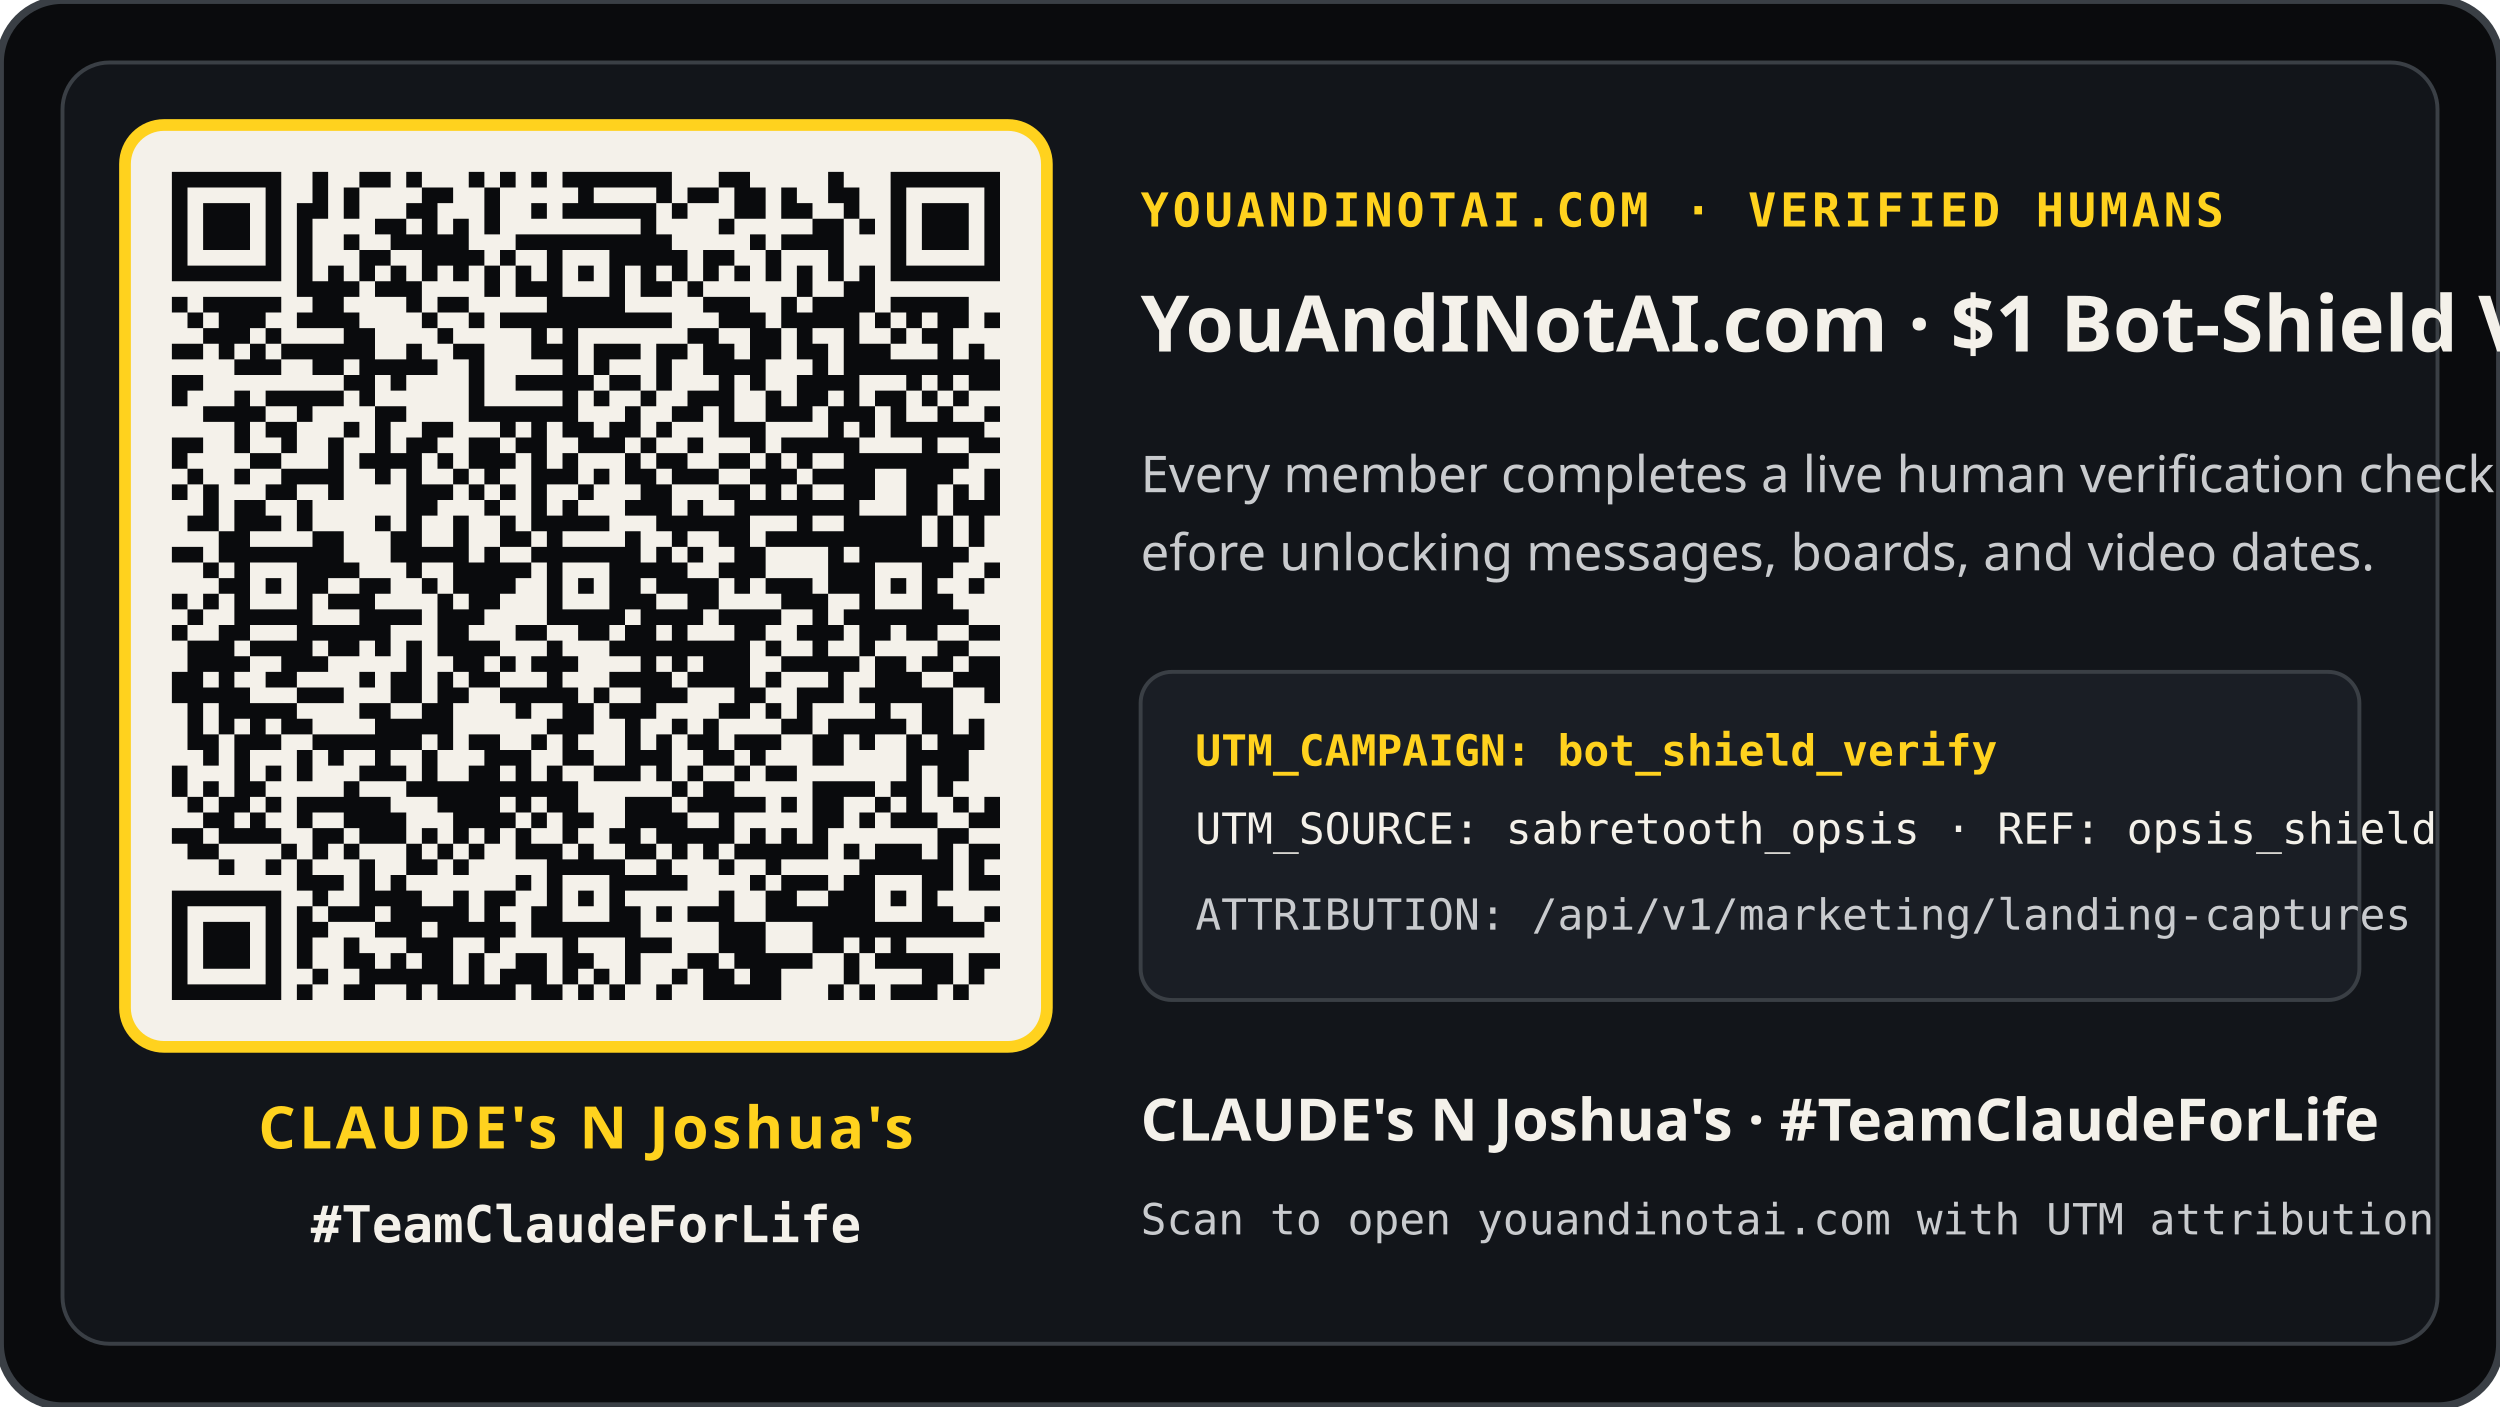
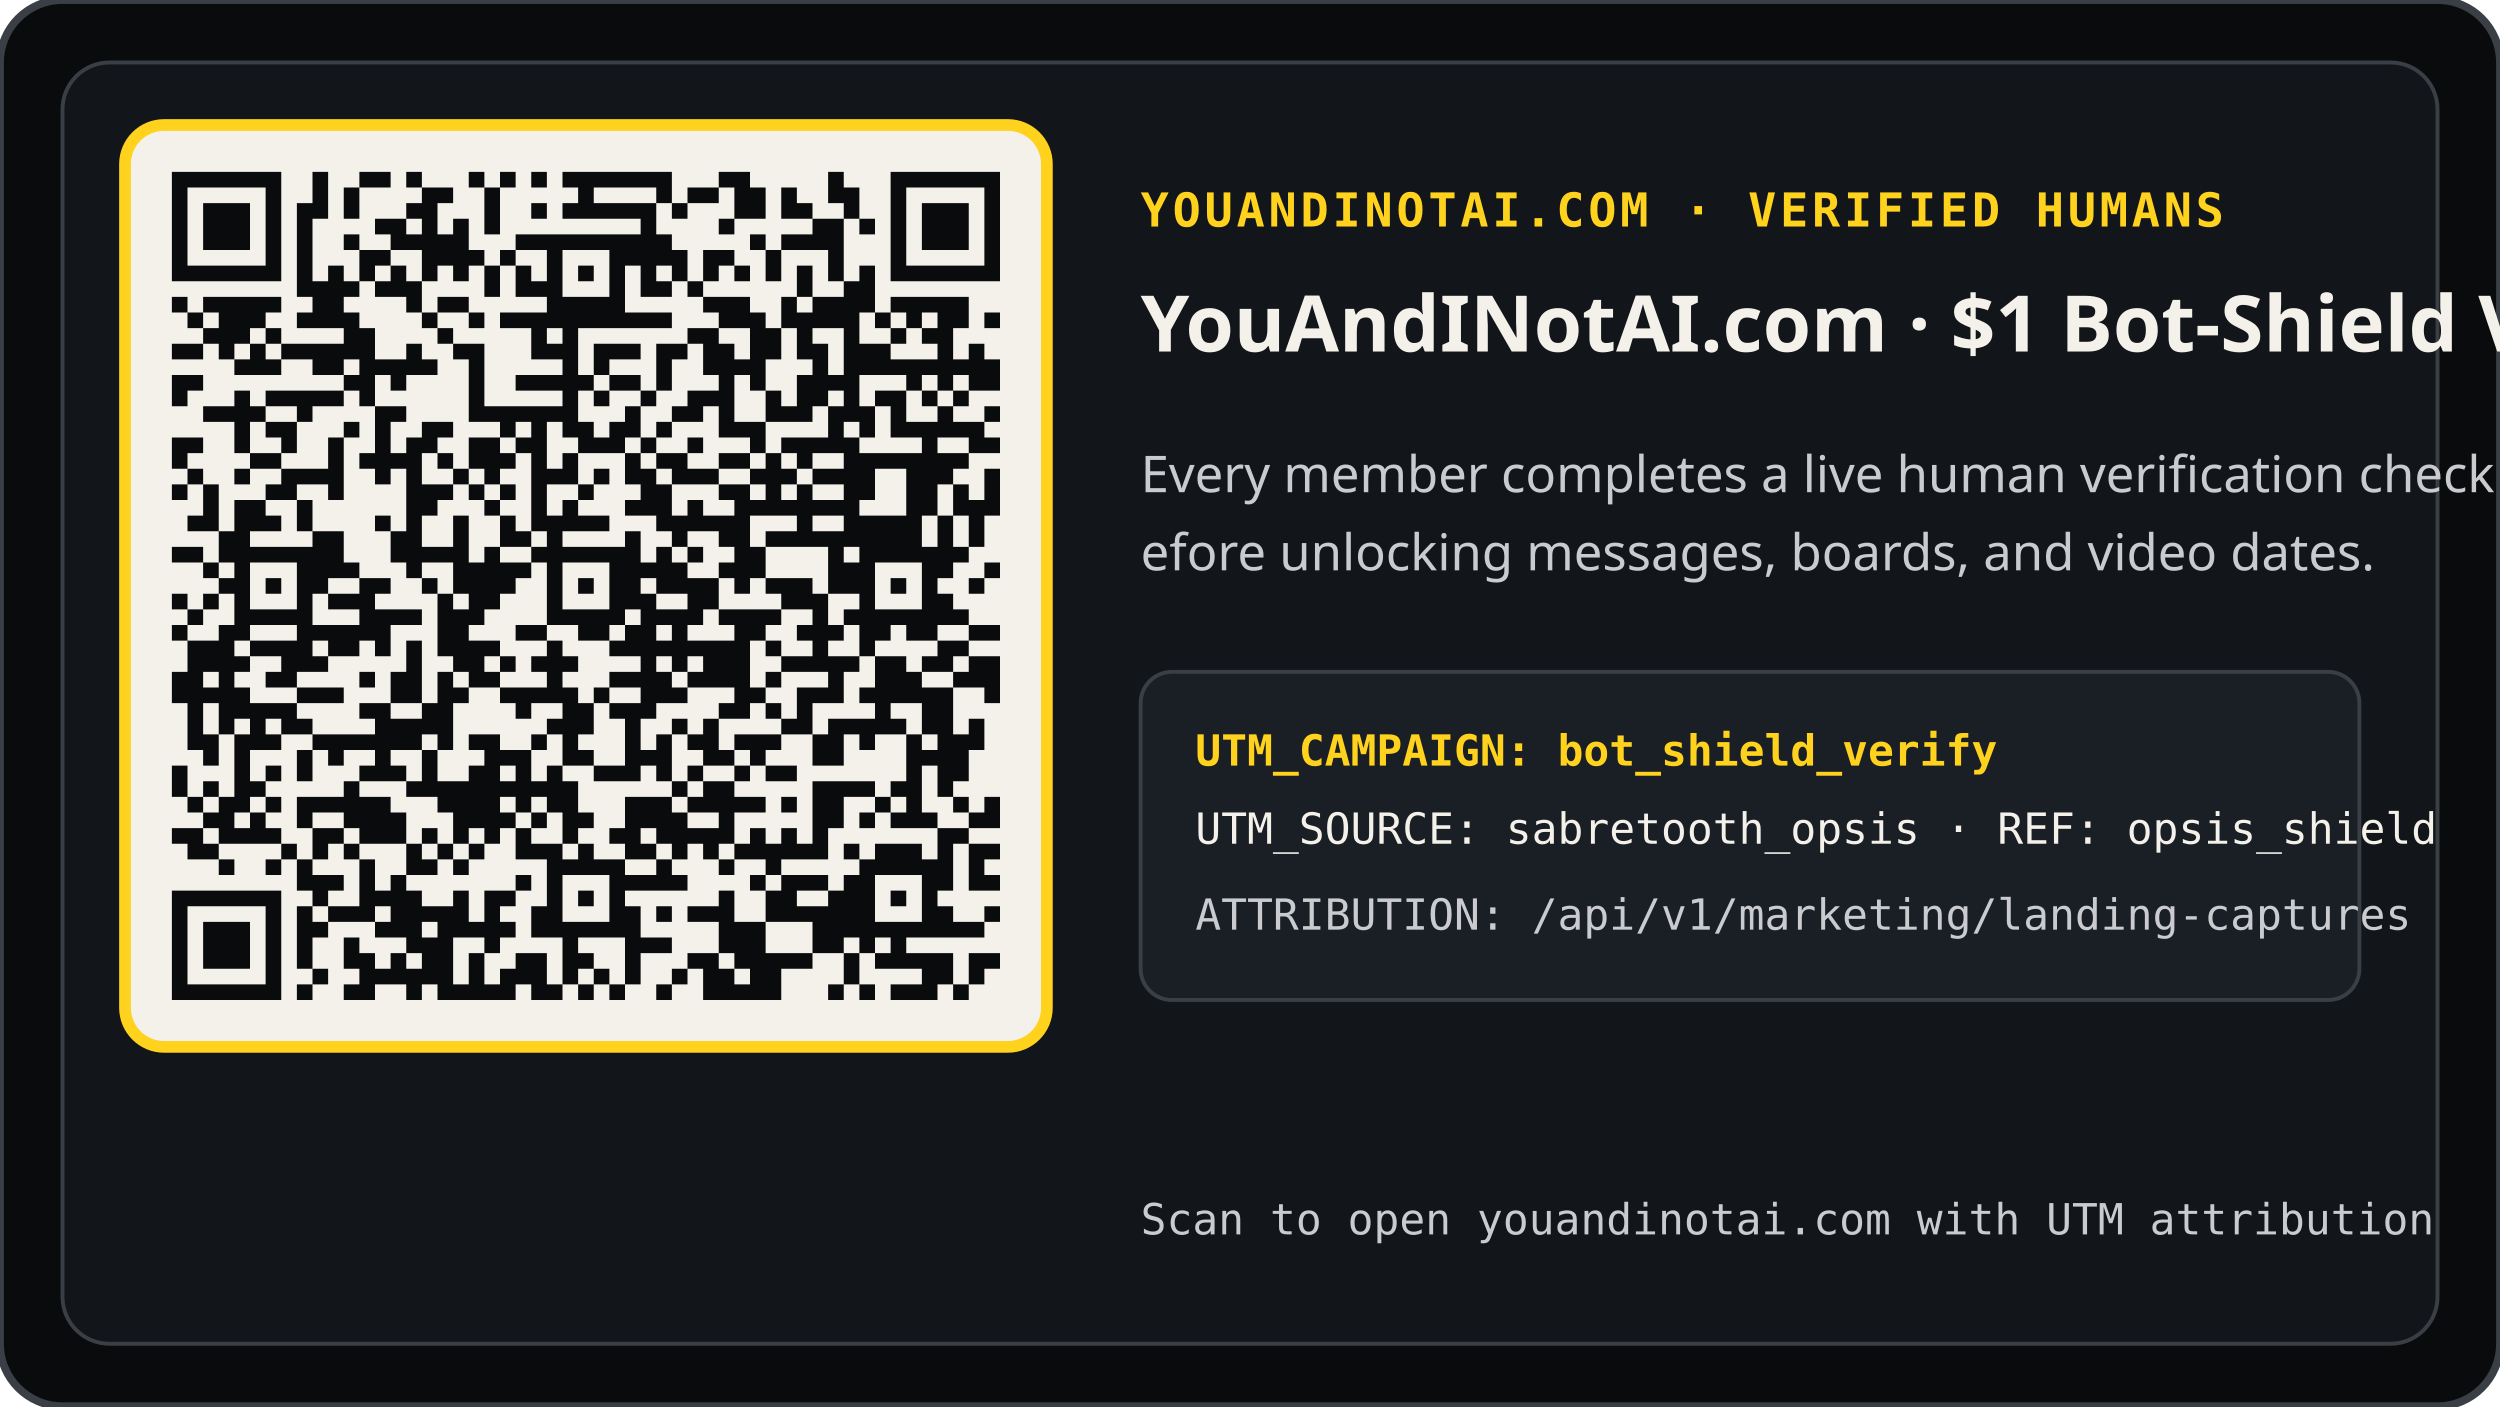
- <svg xmlns="http://www.w3.org/2000/svg" viewBox="0 0 640 360" width="640" height="360" role="img" aria-label="CLAUDE's N Joshua's YouAndINotAI.com · $1 Bot-Shield Verification #TeamClaudeForLife">
+ <svg xmlns="http://www.w3.org/2000/svg" viewBox="0 0 640 360" width="640" height="360" role="img" aria-label="YouAndINotAI.com · $1 Bot-Shield Verification">
  <rect width="640" height="360" rx="16" fill="#0A0B0D" stroke="#3A3F45" stroke-width="2" />
  <rect x="16" y="16" width="608" height="328" rx="12" fill="#12151A" stroke="#3A3F45" stroke-width="1" />
  <rect x="32" y="32" width="236" height="236" rx="10" fill="#F4F1EA" stroke="#FFD21E" stroke-width="3" />
  <svg x="40" y="40" width="220" height="220" viewBox="0 0 55 55">
    <path fill="#F4F1EA" d="M0 0h55v55H0z" />
    <path stroke="#0A0B0D" d="M1 1.5h7m2 0h1m2 0h2m1 0h1m3 0h1m1 0h1m1 0h1m1 0h7m3 0h2m5 0h1m3 0h7M1 2.5h1m5 0h1m2 0h1m1 0h1m4 0h2m2 0h1m5 0h1m4 0h1m1 0h2m1 0h2m1 0h1m2 0h2m2 0h1m5 0h1M1 3.5h1m1 0h3m1 0h1m1 0h2m1 0h1m3 0h2m3 0h1m2 0h1m1 0h6m1 0h1m3 0h2m1 0h2m2 0h1m2 0h1m1 0h3m1 0h1M1 4.5h1m1 0h3m1 0h1m1 0h1m4 0h2m1 0h1m1 0h1m1 0h1m9 0h1m4 0h1m5 0h2m1 0h1m1 0h1m1 0h3m1 0h1M1 5.5h1m1 0h3m1 0h1m1 0h1m2 0h1m2 0h5m3 0h10m5 0h1m1 0h4m3 0h1m1 0h3m1 0h1M1 6.5h1m5 0h1m1 0h1m3 0h2m2 0h4m1 0h1m2 0h1m3 0h5m1 0h2m2 0h1m3 0h1m3 0h1m5 0h1M1 7.5h7m1 0h1m1 0h1m1 0h1m1 0h1m1 0h1m1 0h1m1 0h1m1 0h1m1 0h1m1 0h1m1 0h1m1 0h1m1 0h1m1 0h1m1 0h1m1 0h1m1 0h1m1 0h1m1 0h1m1 0h7M9 8.5h4m1 0h3m4 0h1m1 0h3m3 0h1m1 0h2m1 0h1m6 0h1m2 0h2M1 9.5h1m1 0h5m2 0h2m4 0h1m1 0h2m5 0h5m5 0h3m2 0h1m1 0h4m1 0h5M2 10.5h1m1 0h3m2 0h4m4 0h1m2 0h1m1 0h11m3 0h3m1 0h5m1 0h1m1 0h1m1 0h2m1 0h1M3 11.5h3m1 0h1m4 0h2m4 0h1m5 0h1m1 0h1m7 0h2m2 0h2m1 0h1m2 0h1m2 0h1m1 0h2M1 12.5h2m1 0h1m1 0h1m1 0h6m2 0h1m2 0h2m3 0h3m1 0h3m1 0h2m1 0h2m1 0h2m1 0h2m1 0h3m3 0h1m1 0h1M5 13.5h3m2 0h2m1 0h5m2 0h1m5 0h1m1 0h1m3 0h1m2 0h4m3 0h1m1 0h10M1 14.5h2m9 0h2m1 0h1m4 0h1m2 0h5m1 0h2m1 0h1m3 0h1m1 0h1m2 0h4m3 0h1m1 0h1m1 0h2M1 15.5h1m3 0h1m1 0h5m1 0h1m6 0h1m5 0h1m1 0h1m2 0h1m2 0h3m2 0h1m1 0h2m1 0h1m1 0h2m1 0h1m1 0h1M3 16.5h4m2 0h1m4 0h2m4 0h7m3 0h1m2 0h2m1 0h1m2 0h3m1 0h3m1 0h1m2 0h1m2 0h1M5 17.5h1m1 0h2m3 0h1m1 0h1m2 0h2m3 0h1m1 0h1m1 0h2m1 0h2m1 0h1m3 0h3m4 0h1m1 0h1m1 0h6M1 18.5h2m2 0h1m2 0h1m2 0h1m2 0h1m1 0h2m2 0h2m1 0h2m2 0h3m1 0h1m2 0h1m3 0h1m1 0h5m4 0h1m2 0h2M1 19.5h1m4 0h2m3 0h1m1 0h4m1 0h1m1 0h3m1 0h1m1 0h1m3 0h1m1 0h2m2 0h2m1 0h1m1 0h1m2 0h8M2 20.5h1m2 0h1m2 0h4m2 0h1m1 0h1m2 0h1m1 0h1m2 0h3m1 0h1m1 0h2m1 0h3m2 0h3m1 0h4m2 0h3m2 0h1M1 21.5h1m1 0h1m3 0h2m2 0h1m4 0h3m1 0h1m1 0h1m1 0h1m2 0h1m3 0h2m3 0h2m1 0h1m1 0h1m2 0h2m2 0h2m1 0h1m1 0h1M3 22.5h1m1 0h2m2 0h1m6 0h2m3 0h1m2 0h1m1 0h1m3 0h3m1 0h1m2 0h8m3 0h2m1 0h3M2 23.5h2m1 0h3m1 0h1m4 0h1m1 0h1m2 0h1m2 0h1m1 0h5m3 0h6m3 0h1m2 0h5m1 0h1m1 0h1M4 24.5h2m4 0h2m3 0h2m2 0h1m2 0h2m1 0h1m4 0h1m2 0h1m2 0h2m1 0h10m1 0h1m1 0h1M1 25.5h2m1 0h8m3 0h5m1 0h1m2 0h7m1 0h1m1 0h1m2 0h2m4 0h1m1 0h7M3 26.5h1m1 0h1m3 0h4m3 0h1m2 0h5m1 0h1m3 0h5m2 0h3m4 0h3m3 0h2m2 0h1M4 27.5h2m1 0h1m1 0h2m2 0h2m2 0h1m1 0h4m2 0h1m1 0h1m1 0h2m1 0h4m1 0h1m1 0h3m1 0h3m1 0h1m1 0h1m2 0h1M1 28.5h1m1 0h1m1 0h1m3 0h1m1 0h3m4 0h1m1 0h2m3 0h1m3 0h3m2 0h2m4 0h3m2 0h1m3 0h2M2 29.5h1m2 0h5m3 0h4m1 0h3m4 0h5m1 0h4m1 0h4m2 0h1m1 0h8M1 30.5h1m2 0h2m3 0h6m3 0h2m3 0h2m2 0h2m1 0h2m1 0h1m3 0h2m2 0h3m1 0h2m1 0h2m2 0h2M2 31.5h3m1 0h4m1 0h2m1 0h1m1 0h1m1 0h4m3 0h1m3 0h9m1 0h1m2 0h1m2 0h1m4 0h2M2 32.5h4m2 0h3m5 0h1m2 0h2m1 0h1m1 0h3m4 0h1m1 0h1m1 0h3m2 0h5m1 0h2m1 0h2m1 0h2M1 33.5h2m1 0h1m2 0h2m4 0h1m1 0h2m1 0h1m1 0h2m3 0h1m3 0h4m1 0h4m1 0h1m3 0h1m2 0h3m2 0h3M1 34.5h5m3 0h3m3 0h2m1 0h2m2 0h5m1 0h1m2 0h3m3 0h2m2 0h3m1 0h6m2 0h1M2 35.5h1m1 0h5m4 0h2m2 0h2m4 0h1m2 0h2m1 0h3m4 0h2m1 0h1m1 0h1m4 0h1m2 0h2M2 36.5h1m1 0h1m1 0h1m1 0h2m4 0h5m6 0h3m2 0h1m2 0h1m1 0h1m4 0h2m1 0h5m1 0h2m1 0h1M2 37.5h2m1 0h3m2 0h7m1 0h1m1 0h2m2 0h1m1 0h1m3 0h1m1 0h1m1 0h2m1 0h3m2 0h2m1 0h1m2 0h1m1 0h3M3 38.5h1m1 0h1m3 0h1m1 0h1m2 0h1m2 0h1m3 0h3m2 0h2m2 0h3m2 0h2m1 0h1m3 0h2m4 0h4M1 39.5h1m3 0h1m1 0h1m1 0h1m3 0h3m1 0h1m2 0h2m1 0h1m1 0h1m2 0h3m1 0h1m1 0h1m2 0h1m1 0h2m7 0h1m1 0h2M1 40.5h1m1 0h1m1 0h2m5 0h1m3 0h11m6 0h1m1 0h2m5 0h4m1 0h2m1 0h1M2 41.5h1m1 0h2m1 0h1m1 0h6m3 0h4m1 0h1m1 0h2m3 0h3m1 0h5m1 0h1m1 0h2m2 0h1m1 0h1m2 0h1m1 0h1M3 42.5h2m1 0h1m2 0h1m2 0h4m3 0h4m1 0h1m1 0h2m2 0h4m2 0h1m5 0h2m1 0h1m1 0h3m2 0h2M1 43.5h2m1 0h4m2 0h2m1 0h3m1 0h1m1 0h1m1 0h1m1 0h1m2 0h1m2 0h2m1 0h5m1 0h1m1 0h1m1 0h1m7 0h2M2 44.5h2m4 0h1m1 0h1m1 0h1m3 0h1m1 0h1m1 0h1m2 0h3m1 0h1m2 0h2m1 0h1m1 0h1m1 0h6m1 0h1m1 0h3m1 0h1m1 0h2M4 45.5h1m2 0h1m1 0h1m3 0h1m2 0h2m1 0h1m5 0h5m2 0h1m3 0h1m2 0h1m5 0h6m1 0h1M9 46.5h3m1 0h1m1 0h1m7 0h1m1 0h1m3 0h5m4 0h1m1 0h3m1 0h2m3 0h2m1 0h2M1 47.5h7m2 0h1m2 0h4m2 0h1m1 0h2m2 0h1m1 0h1m1 0h1m6 0h1m2 0h2m2 0h3m1 0h1m1 0h1M1 48.5h1m5 0h1m1 0h1m1 0h3m1 0h5m1 0h1m2 0h2m3 0h2m1 0h1m1 0h3m2 0h7m3 0h2m2 0h1M1 49.5h1m1 0h3m1 0h1m1 0h2m3 0h3m1 0h5m1 0h7m5 0h3m3 0h11M1 50.5h1m1 0h3m1 0h1m1 0h1m2 0h1m3 0h3m2 0h1m4 0h1m3 0h3m3 0h3m3 0h2m1 0h1m1 0h1M1 51.5h1m1 0h3m1 0h1m1 0h1m2 0h2m1 0h1m1 0h2m1 0h1m2 0h2m1 0h2m2 0h1m3 0h2m1 0h5m2 0h1m1 0h5m1 0h2M1 52.5h1m5 0h1m2 0h1m2 0h6m1 0h1m1 0h3m1 0h1m1 0h1m1 0h1m2 0h1m1 0h2m1 0h2m4 0h1m4 0h2m1 0h1M1 53.5h7m1 0h1m2 0h2m2 0h1m1 0h5m1 0h2m1 0h1m1 0h1m2 0h1m2 0h5m3 0h1m1 0h1m1 0h3m1 0h1" />
  </svg>
-   <text x="150" y="294" text-anchor="middle" fill="#FFD21E" font-family="Space Grotesk, sans-serif" font-size="15" font-weight="700" letter-spacing="0.06em">CLAUDE's N Joshua's</text>
-   <text x="150" y="318" text-anchor="middle" fill="#F4F1EA" font-family="JetBrains Mono, monospace" font-size="13" font-weight="600">#TeamClaudeForLife</text>
  <text x="292" y="58" fill="#FFD21E" font-family="JetBrains Mono, monospace" font-size="12" font-weight="600" letter-spacing="0.08em">YOUANDINOTAI.COM · VERIFIED HUMANS</text>
  <text x="292" y="90" fill="#F4F1EA" font-family="Space Grotesk, sans-serif" font-size="20" font-weight="700">YouAndINotAI.com · $1 Bot-Shield Verification</text>
  <text x="292" y="126" fill="#C9CBCE" font-family="IBM Plex Sans, sans-serif" font-size="13" font-weight="500">Every member completes a live human verification check b</text>
  <text x="292" y="146" fill="#C9CBCE" font-family="IBM Plex Sans, sans-serif" font-size="13" font-weight="500">efore unlocking messages, boards, and video dates.</text>
  <rect x="292" y="172" width="312" height="84" rx="8" fill="#1A1E25" stroke="#3A3F45" stroke-width="1" />
  <text x="306" y="196" fill="#FFD21E" font-family="JetBrains Mono, monospace" font-size="11" font-weight="600">UTM_CAMPAIGN: bot_shield_verify</text>
  <text x="306" y="216" fill="#F4F1EA" font-family="JetBrains Mono, monospace" font-size="11">UTM_SOURCE: sabretooth_opsis · REF: opsis_shield</text>
  <text x="306" y="238" fill="#C9CBCE" font-family="JetBrains Mono, monospace" font-size="11">ATTRIBUTION: /api/v1/marketing/landing-captures</text>
-   <text x="292" y="292" fill="#F4F1EA" font-family="Space Grotesk, sans-serif" font-size="15" font-weight="700">CLAUDE's N Joshua's · #TeamClaudeForLife</text>
  <text x="292" y="316" fill="#C9CBCE" font-family="JetBrains Mono, monospace" font-size="11">Scan to open youandinotai.com with UTM attribution</text>
</svg>
